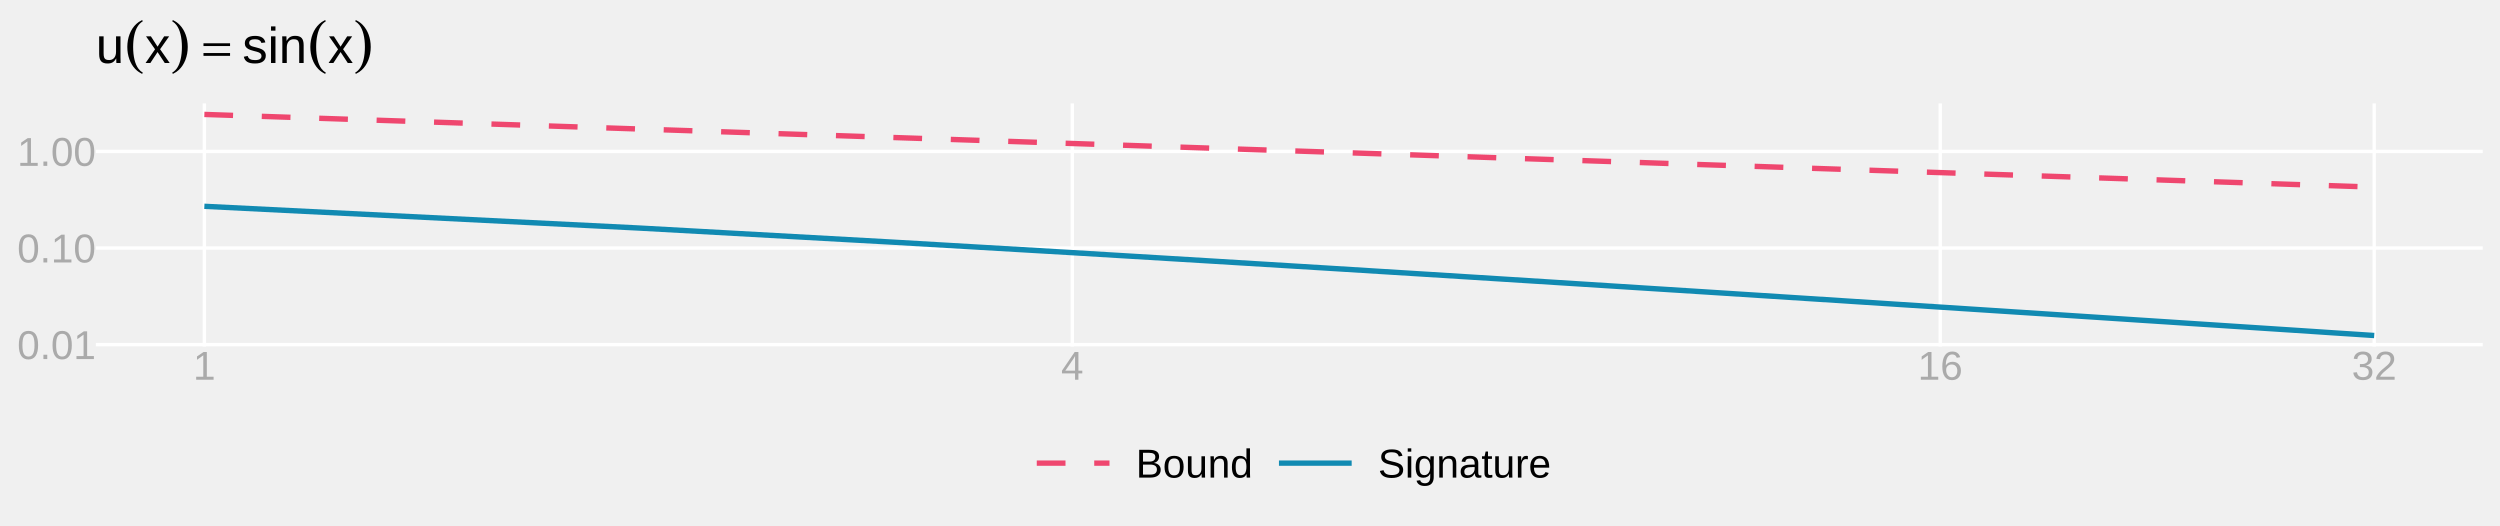
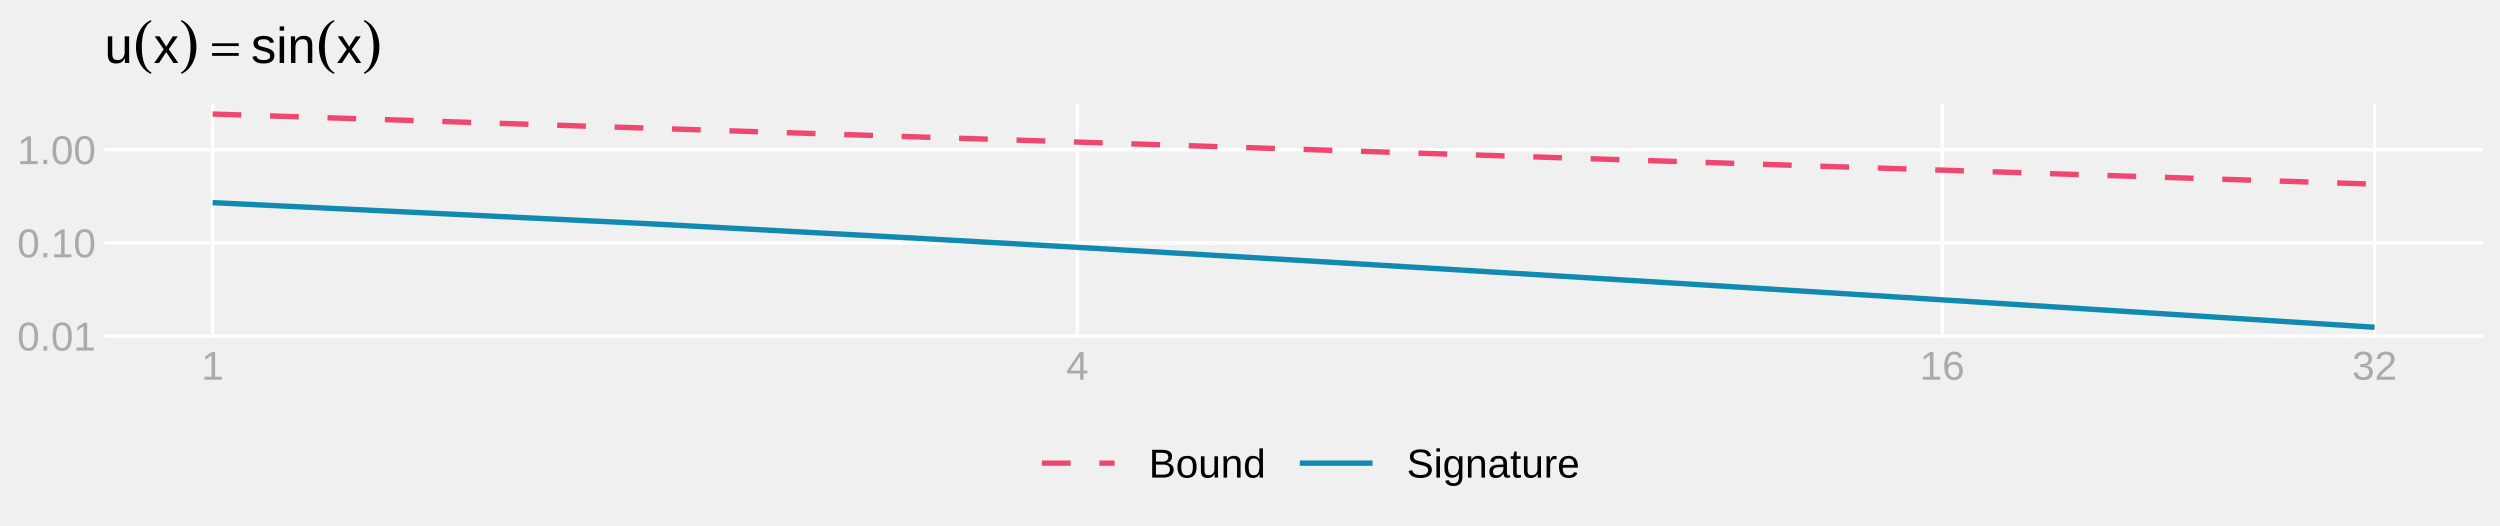
<svg xmlns="http://www.w3.org/2000/svg" width="792.00pt" height="166.32pt" viewBox="0 0 792.00 166.32">
  <g class="svglite">
    <defs>
      <style type="text/css">
    .svglite line, .svglite polyline, .svglite polygon, .svglite path, .svglite rect, .svglite circle {
      fill: none;
      stroke: #000000;
      stroke-linecap: round;
      stroke-linejoin: round;
      stroke-miterlimit: 10.00;
    }
    .svglite text {
      white-space: pre;
    }
    .svglite g.glyphgroup path {
      fill: inherit;
      stroke: none;
    }
  </style>
    </defs>
    <rect width="100%" height="100%" style="stroke: none; fill: none;" />
    <defs>
      <clipPath id="cpMC4wMHw3OTIuMDB8MC4wMHwxNjYuMzI=">
        <rect x="0.00" y="0.00" width="792.00" height="166.32" />
      </clipPath>
    </defs>
    <g clip-path="url(#cpMC4wMHw3OTIuMDB8MC4wMHwxNjYuMzI=)">
      <rect x="0.00" y="0.00" width="792.00" height="166.32" style="stroke-width: 1.07; stroke: none;" />
    </g>
    <defs>
-       <clipPath id="cpMzAuMzd8Nzg2LjUyfDMyLjc1fDEwOS43OQ==">
-         <rect x="30.37" y="32.75" width="756.15" height="77.05" />
+       <clipPath id="cpMzMuMTF8Nzg2LjUyfDMyLjc1fDEwNy4wNQ==">
+         <rect x="33.11" y="32.75" width="753.41" height="74.31" />
      </clipPath>
    </defs>
-     <g clip-path="url(#cpMzAuMzd8Nzg2LjUyfDMyLjc1fDEwOS43OQ==)">
-       <rect x="30.37" y="32.75" width="756.15" height="77.05" style="stroke-width: 1.07; stroke: none;" />
-       <polyline points="30.37,109.18 786.52,109.18 " style="stroke-width: 1.07; stroke: #FFFFFF; stroke-linecap: butt;" />
-       <polyline points="30.37,78.58 786.52,78.58 " style="stroke-width: 1.07; stroke: #FFFFFF; stroke-linecap: butt;" />
-       <polyline points="30.37,47.97 786.52,47.97 " style="stroke-width: 1.07; stroke: #FFFFFF; stroke-linecap: butt;" />
-       <polyline points="64.74,109.79 64.74,32.75 " style="stroke-width: 1.07; stroke: #FFFFFF; stroke-linecap: butt;" />
-       <polyline points="339.70,109.79 339.70,32.75 " style="stroke-width: 1.07; stroke: #FFFFFF; stroke-linecap: butt;" />
-       <polyline points="614.67,109.79 614.67,32.75 " style="stroke-width: 1.07; stroke: #FFFFFF; stroke-linecap: butt;" />
-       <polyline points="752.15,109.79 752.15,32.75 " style="stroke-width: 1.07; stroke: #FFFFFF; stroke-linecap: butt;" />
-       <polyline points="64.74,36.25 202.22,40.86 282.64,43.55 339.70,45.46 383.96,46.95 420.13,48.16 450.70,49.18 477.19,50.07 500.55,50.85 521.45,51.55 540.35,52.19 557.61,52.76 573.48,53.30 588.18,53.79 601.87,54.25 614.67,54.68 626.69,55.08 638.03,55.46 648.75,55.82 658.93,56.16 668.60,56.48 677.83,56.79 686.65,57.09 695.09,57.37 703.19,57.64 710.97,57.90 718.45,58.15 725.66,58.40 732.63,58.63 739.35,58.85 745.85,59.07 752.15,59.28 " style="stroke-width: 1.71; stroke: #EF476F; stroke-dasharray: 9.10,9.10; stroke-linecap: butt;" />
-       <polyline points="64.74,65.36 202.22,72.23 282.64,76.70 339.70,80.04 383.96,82.71 420.13,84.92 450.70,86.82 477.19,88.48 500.55,89.96 521.45,91.29 540.35,92.49 557.61,93.60 573.48,94.62 588.18,95.57 601.87,96.46 614.67,97.29 626.69,98.07 638.03,98.81 648.75,99.50 658.93,100.17 668.60,100.80 677.83,101.41 686.65,101.98 695.09,102.54 703.19,103.07 710.97,103.58 718.45,104.07 725.66,104.54 732.63,105.00 739.35,105.45 745.85,105.87 752.15,106.29 " style="stroke-width: 1.71; stroke: #118AB2; stroke-linecap: butt;" />
+     <g clip-path="url(#cpMzMuMTF8Nzg2LjUyfDMyLjc1fDEwNy4wNQ==)">
+       <rect x="33.11" y="32.75" width="753.41" height="74.31" style="stroke-width: 1.07; stroke: none;" />
+       <polyline points="33.11,106.47 786.52,106.47 " style="stroke-width: 1.07; stroke: #FFFFFF; stroke-linecap: butt;" />
+       <polyline points="33.11,76.95 786.52,76.95 " style="stroke-width: 1.07; stroke: #FFFFFF; stroke-linecap: butt;" />
+       <polyline points="33.11,47.43 786.52,47.43 " style="stroke-width: 1.07; stroke: #FFFFFF; stroke-linecap: butt;" />
+       <polyline points="67.36,107.05 67.36,32.75 " style="stroke-width: 1.07; stroke: #FFFFFF; stroke-linecap: butt;" />
+       <polyline points="341.32,107.05 341.32,32.75 " style="stroke-width: 1.07; stroke: #FFFFFF; stroke-linecap: butt;" />
+       <polyline points="615.29,107.05 615.29,32.75 " style="stroke-width: 1.07; stroke: #FFFFFF; stroke-linecap: butt;" />
+       <polyline points="752.27,107.05 752.27,32.75 " style="stroke-width: 1.07; stroke: #FFFFFF; stroke-linecap: butt;" />
+       <polyline points="67.36,36.12 204.34,40.57 284.47,43.17 341.32,45.01 385.42,46.44 421.45,47.61 451.92,48.60 478.31,49.45 501.58,50.21 522.41,50.88 541.24,51.49 558.44,52.05 574.26,52.57 588.90,53.04 602.54,53.48 615.29,53.90 627.27,54.29 638.57,54.65 649.25,55.00 659.39,55.33 669.03,55.64 678.23,55.94 687.01,56.22 695.42,56.50 703.49,56.76 711.24,57.01 718.70,57.25 725.89,57.48 732.82,57.71 739.52,57.93 746.00,58.14 752.27,58.34 " style="stroke-width: 1.71; stroke: #EF476F; stroke-dasharray: 9.10,9.10; stroke-linecap: butt;" />
+       <polyline points="67.36,64.20 204.34,70.82 284.47,75.14 341.32,78.36 385.42,80.93 421.45,83.07 451.92,84.90 478.31,86.50 501.58,87.92 522.41,89.20 541.24,90.37 558.44,91.44 574.26,92.42 588.90,93.34 602.54,94.19 615.29,94.99 627.27,95.74 638.57,96.46 649.25,97.13 659.39,97.77 669.03,98.38 678.23,98.96 687.01,99.52 695.42,100.05 703.49,100.57 711.24,101.06 718.70,101.53 725.89,101.99 732.82,102.43 739.52,102.86 746.00,103.27 752.27,103.67 " style="stroke-width: 1.71; stroke: #118AB2; stroke-linecap: butt;" />
    </g>
    <g clip-path="url(#cpMC4wMHw3OTIuMDB8MC4wMHwxNjYuMzI=)">
-       <text x="17.92" y="113.76" text-anchor="middle" style="font-size: 12.80px;fill: #AAAAAA; font-family: &quot;Arial&quot;;" textLength="24.89px" lengthAdjust="spacingAndGlyphs">0.01</text>
-       <text x="17.92" y="83.15" text-anchor="middle" style="font-size: 12.80px;fill: #AAAAAA; font-family: &quot;Arial&quot;;" textLength="24.89px" lengthAdjust="spacingAndGlyphs">0.10</text>
-       <text x="17.92" y="52.55" text-anchor="middle" style="font-size: 12.80px;fill: #AAAAAA; font-family: &quot;Arial&quot;;" textLength="24.89px" lengthAdjust="spacingAndGlyphs">1.00</text>
-       <text x="64.74" y="120.30" text-anchor="middle" style="font-size: 12.80px;fill: #AAAAAA; font-family: &quot;Arial&quot;;" textLength="7.11px" lengthAdjust="spacingAndGlyphs">1</text>
-       <text x="339.70" y="120.30" text-anchor="middle" style="font-size: 12.80px;fill: #AAAAAA; font-family: &quot;Arial&quot;;" textLength="7.11px" lengthAdjust="spacingAndGlyphs">4</text>
-       <text x="614.67" y="120.30" text-anchor="middle" style="font-size: 12.80px;fill: #AAAAAA; font-family: &quot;Arial&quot;;" textLength="14.22px" lengthAdjust="spacingAndGlyphs">16</text>
-       <text x="752.15" y="120.30" text-anchor="middle" style="font-size: 12.80px;fill: #AAAAAA; font-family: &quot;Arial&quot;;" textLength="14.22px" lengthAdjust="spacingAndGlyphs">32</text>
-       <rect x="320.09" y="132.60" width="176.72" height="28.24" style="stroke-width: 0.75; stroke: none;" />
-       <rect x="320.09" y="132.60" width="176.72" height="28.24" style="stroke-width: 1.07; stroke: none;" />
-       <rect x="325.57" y="138.08" width="28.80" height="17.28" style="stroke-width: 1.07; stroke: none;" />
-       <line x1="328.45" y1="146.72" x2="351.49" y2="146.72" style="stroke-width: 1.71; stroke: #EF476F; stroke-dasharray: 9.10,9.10; stroke-linecap: butt;" />
-       <rect x="402.29" y="138.08" width="28.80" height="17.28" style="stroke-width: 1.07; stroke: none;" />
-       <line x1="405.17" y1="146.72" x2="428.21" y2="146.72" style="stroke-width: 1.71; stroke: #118AB2; stroke-linecap: butt;" />
-       <text x="359.85" y="151.30" style="font-size: 12.80px; font-family: &quot;Arial&quot;;" textLength="36.97px" lengthAdjust="spacingAndGlyphs">Bound</text>
-       <text x="436.57" y="151.30" style="font-size: 12.80px; font-family: &quot;Arial&quot;;" textLength="54.75px" lengthAdjust="spacingAndGlyphs">Signature</text>
-       <text x="30.37" y="19.96" style="font-size: 16.00px; font-family: &quot;Arial&quot;;" textLength="8.91px" lengthAdjust="spacingAndGlyphs">u</text>
-       <text x="39.27" y="19.96" style="font-size: 20.00px; font-family: &quot;Symbol&quot;;" textLength="6.66px" lengthAdjust="spacingAndGlyphs">(</text>
-       <text x="45.93" y="19.96" style="font-size: 16.00px; font-family: &quot;Arial&quot;;" textLength="8.00px" lengthAdjust="spacingAndGlyphs">x</text>
-       <text x="53.93" y="19.96" style="font-size: 20.00px; font-family: &quot;Symbol&quot;;" textLength="6.66px" lengthAdjust="spacingAndGlyphs">)</text>
-       <text x="64.29" y="19.96" style="font-size: 16.00px; font-family: &quot;Symbol&quot;;" textLength="8.78px" lengthAdjust="spacingAndGlyphs">=</text>
-       <text x="76.78" y="19.96" style="font-size: 16.00px; font-family: &quot;Arial&quot;;" textLength="20.47px" lengthAdjust="spacingAndGlyphs">sin</text>
-       <text x="97.25" y="19.96" style="font-size: 20.00px; font-family: &quot;Symbol&quot;;" textLength="6.66px" lengthAdjust="spacingAndGlyphs">(</text>
-       <text x="103.91" y="19.96" style="font-size: 16.00px; font-family: &quot;Arial&quot;;" textLength="8.00px" lengthAdjust="spacingAndGlyphs">x</text>
-       <text x="111.90" y="19.96" style="font-size: 20.00px; font-family: &quot;Symbol&quot;;" textLength="6.66px" lengthAdjust="spacingAndGlyphs">)</text>
+       <text x="17.92" y="111.05" text-anchor="middle" style="font-size: 12.80px;fill: #AAAAAA; font-family: &quot;Arial&quot;;" textLength="24.89px" lengthAdjust="spacingAndGlyphs">0.01</text>
+       <text x="17.92" y="81.52" text-anchor="middle" style="font-size: 12.80px;fill: #AAAAAA; font-family: &quot;Arial&quot;;" textLength="24.89px" lengthAdjust="spacingAndGlyphs">0.10</text>
+       <text x="17.92" y="52.00" text-anchor="middle" style="font-size: 12.80px;fill: #AAAAAA; font-family: &quot;Arial&quot;;" textLength="24.89px" lengthAdjust="spacingAndGlyphs">1.00</text>
+       <text x="67.36" y="120.30" text-anchor="middle" style="font-size: 12.80px;fill: #AAAAAA; font-family: &quot;Arial&quot;;" textLength="7.11px" lengthAdjust="spacingAndGlyphs">1</text>
+       <text x="341.32" y="120.30" text-anchor="middle" style="font-size: 12.80px;fill: #AAAAAA; font-family: &quot;Arial&quot;;" textLength="7.11px" lengthAdjust="spacingAndGlyphs">4</text>
+       <text x="615.29" y="120.30" text-anchor="middle" style="font-size: 12.80px;fill: #AAAAAA; font-family: &quot;Arial&quot;;" textLength="14.22px" lengthAdjust="spacingAndGlyphs">16</text>
+       <text x="752.27" y="120.30" text-anchor="middle" style="font-size: 12.80px;fill: #AAAAAA; font-family: &quot;Arial&quot;;" textLength="14.22px" lengthAdjust="spacingAndGlyphs">32</text>
+       <rect x="313.74" y="132.60" width="192.16" height="28.24" style="stroke-width: 0.75; stroke: none;" />
+       <rect x="313.74" y="132.60" width="192.16" height="28.24" style="stroke-width: 1.07; stroke: none;" />
+       <rect x="327.19" y="138.08" width="28.80" height="17.28" style="stroke-width: 1.07; stroke: none;" />
+       <line x1="330.07" y1="146.72" x2="353.11" y2="146.72" style="stroke-width: 1.71; stroke: #EF476F; stroke-dasharray: 9.10,9.10; stroke-linecap: butt;" />
+       <rect x="408.89" y="138.08" width="28.80" height="17.28" style="stroke-width: 1.07; stroke: none;" />
+       <line x1="411.77" y1="146.72" x2="434.81" y2="146.72" style="stroke-width: 1.71; stroke: #118AB2; stroke-linecap: butt;" />
+       <text x="363.96" y="151.30" style="font-size: 12.80px; font-family: &quot;Arial&quot;;" textLength="36.97px" lengthAdjust="spacingAndGlyphs">Bound</text>
+       <text x="445.66" y="151.30" style="font-size: 12.80px; font-family: &quot;Arial&quot;;" textLength="54.75px" lengthAdjust="spacingAndGlyphs">Signature</text>
+       <text x="33.11" y="19.96" style="font-size: 16.00px; font-family: &quot;Arial&quot;;" textLength="8.91px" lengthAdjust="spacingAndGlyphs">u</text>
+       <text x="42.01" y="19.96" style="font-size: 20.00px; font-family: &quot;Symbol&quot;;" textLength="6.66px" lengthAdjust="spacingAndGlyphs">(</text>
+       <text x="48.67" y="19.96" style="font-size: 16.00px; font-family: &quot;Arial&quot;;" textLength="8.00px" lengthAdjust="spacingAndGlyphs">x</text>
+       <text x="56.67" y="19.96" style="font-size: 20.00px; font-family: &quot;Symbol&quot;;" textLength="6.66px" lengthAdjust="spacingAndGlyphs">)</text>
+       <text x="67.03" y="19.96" style="font-size: 16.00px; font-family: &quot;Symbol&quot;;" textLength="8.78px" lengthAdjust="spacingAndGlyphs">=</text>
+       <text x="79.52" y="19.96" style="font-size: 16.00px; font-family: &quot;Arial&quot;;" textLength="20.47px" lengthAdjust="spacingAndGlyphs">sin</text>
+       <text x="99.98" y="19.96" style="font-size: 20.00px; font-family: &quot;Symbol&quot;;" textLength="6.66px" lengthAdjust="spacingAndGlyphs">(</text>
+       <text x="106.64" y="19.96" style="font-size: 16.00px; font-family: &quot;Arial&quot;;" textLength="8.00px" lengthAdjust="spacingAndGlyphs">x</text>
+       <text x="114.64" y="19.96" style="font-size: 20.00px; font-family: &quot;Symbol&quot;;" textLength="6.66px" lengthAdjust="spacingAndGlyphs">)</text>
    </g>
  </g>
</svg>
